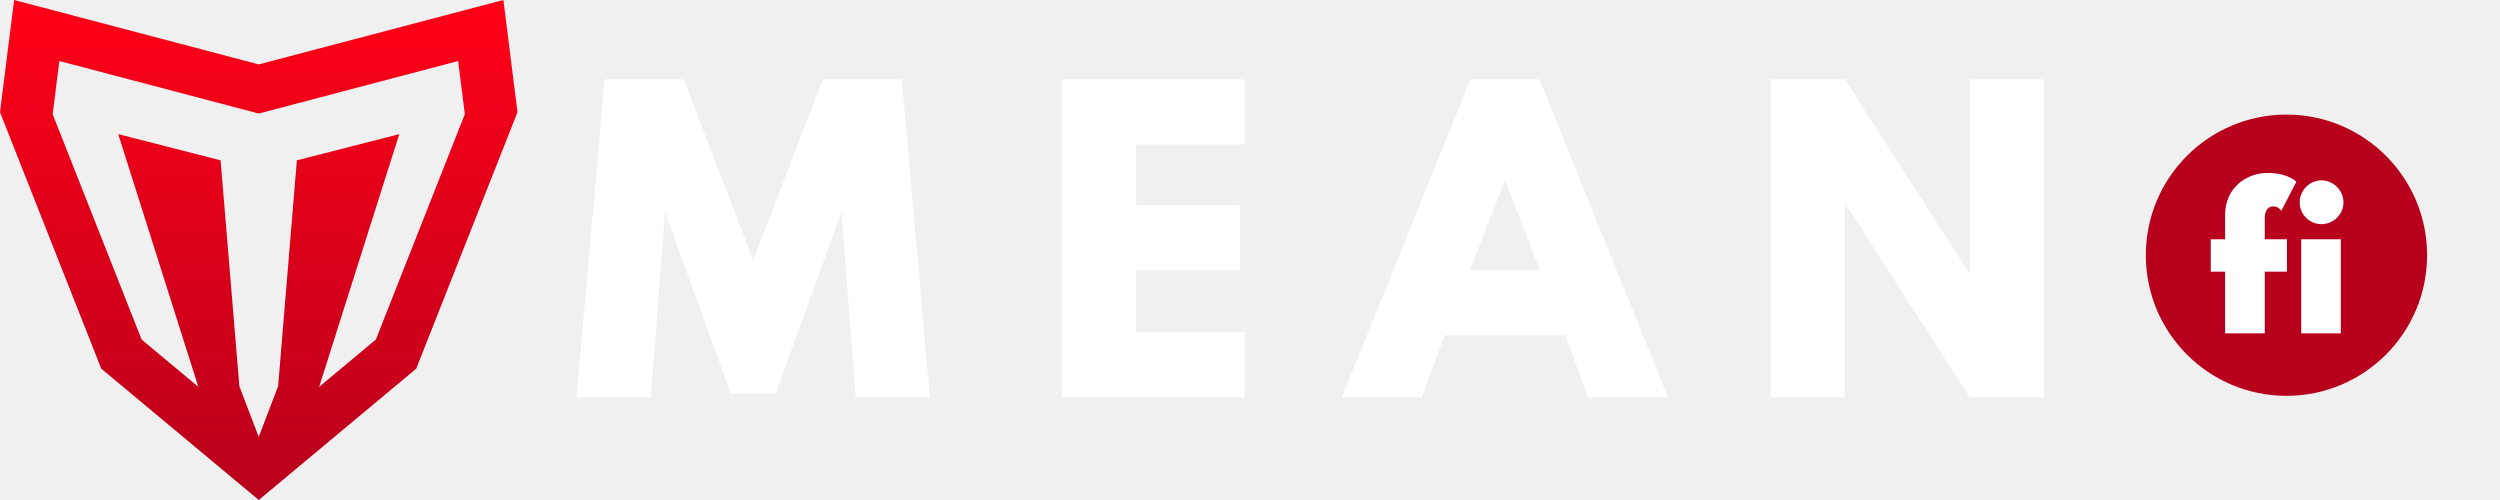
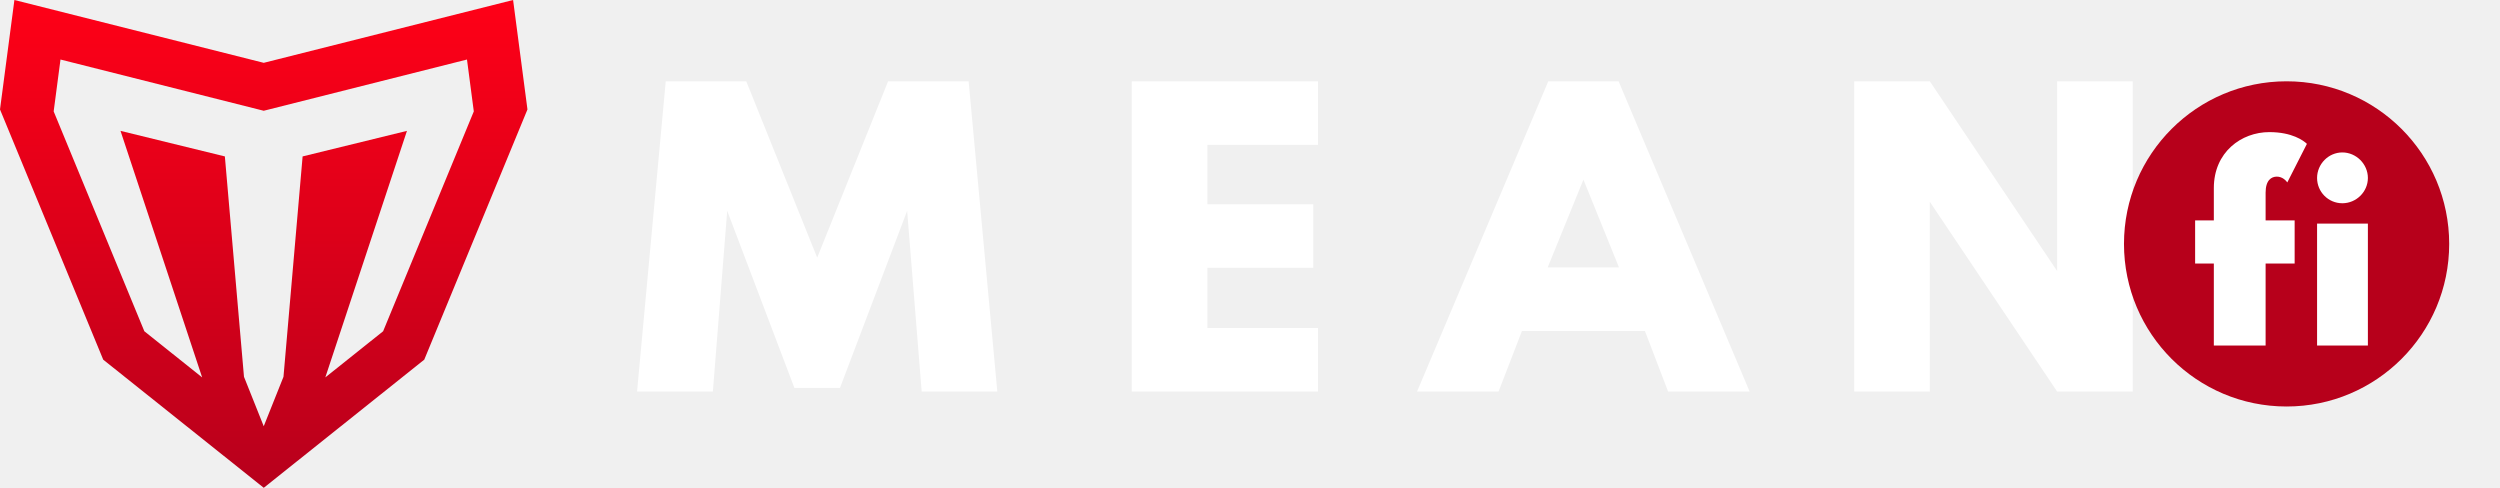
- <svg xmlns="http://www.w3.org/2000/svg" width="240px" height="48px" viewBox="0 0 240 48" version="1.1">
+ <svg xmlns="http://www.w3.org/2000/svg" width="246px" height="48px" viewBox="0 0 246 48" version="1.1">
  <defs>
    <linearGradient x1="50%" y1="0%" x2="50%" y2="100%" id="linearGradient-1">
      <stop stop-color="#FF0017" offset="0%" />
      <stop stop-color="#B7001C" offset="100%" />
    </linearGradient>
  </defs>
-   <g id="Logos/Source/MeanFi-Black-on-White-Copy" stroke="none" stroke-width="1" fill="none" fill-rule="evenodd">
-     <g id="Group">
-       <g fill="url(#linearGradient-1)" id="Fill-1-Copy">
-         <path d="M48.324,0 L24.84,6.182 L1.356,0 L0,10.77 L9.722,35.391 L24.842,48 L39.958,35.391 L49.677,10.77 L48.324,0 Z M43.982,5.857 L44.624,10.962 L36.083,32.596 L30.639,37.136 L38.329,12.877 L28.5,15.391 L26.7,37.076 L24.839,41.943 L22.979,37.076 L21.177,15.391 L11.35,12.877 L19.039,37.136 L13.595,32.596 L5.055,10.962 L5.697,5.857 L24.839,10.899 L43.982,5.857 Z" />
+   <g id="Logos/Outlined/MeanFi-White-On-Black" stroke="none" stroke-width="1" fill="none" fill-rule="evenodd">
+     <g id="Mean-Logo/Outlined/Black-on-White">
+       <g id="Mean-Logo/Mark" fill="url(#linearGradient-1)">
+         <path d="M50.488,0 L25.952,6.182 L1.417,0 L0,10.77 L10.157,35.391 L25.954,48 L41.747,35.391 L51.902,10.77 L50.488,0 Z M45.951,5.857 L46.622,10.962 L37.699,32.596 L32.011,37.136 L40.045,12.877 L29.777,15.391 L27.895,37.076 L25.951,41.943 L24.008,37.076 L22.126,15.391 L11.858,12.877 L19.891,37.136 L14.204,32.596 L5.281,10.962 L5.952,5.857 L25.951,10.899 L45.951,5.857 Z" id="Fill-1-Copy" />
      </g>
-       <path d="M62.487,38.14 L63.837,20.361 L70.164,37.788 L74.456,37.788 L80.783,20.361 L82.152,38.14 L89.275,38.14 L86.574,7.615 L78.989,7.615 L72.31,24.968 L65.632,7.615 L58.047,7.615 L55.346,38.14 L62.487,38.14 Z M119.476,38.14 L119.476,31.887 L109.06,31.887 L109.06,25.967 L119.032,25.967 L119.032,19.714 L109.06,19.714 L109.06,13.868 L119.476,13.868 L119.476,7.615 L101.938,7.615 L101.938,38.14 L119.476,38.14 Z M136.486,38.14 L138.688,32.183 L150.269,32.183 L152.452,38.14 L160.129,38.14 L147.79,7.615 L141.167,7.615 L128.809,38.14 L136.486,38.14 Z M147.827,25.93 L141.111,25.93 L144.478,17.291 L147.827,25.93 Z M177.103,38.14 L177.103,19.474 L189.091,38.14 L196.213,38.14 L196.213,7.615 L189.091,7.615 L189.091,26.282 L177.103,7.615 L169.98,7.615 L169.98,38.14 L177.103,38.14 Z" id="MEAN" fill="#FFFFFF" fill-rule="nonzero" />
+       <path d="M70.147,38.525 L71.558,20.747 L78.169,38.173 L82.653,38.173 L89.263,20.747 L90.693,38.525 L98.135,38.525 L95.313,8 L87.388,8 L80.411,25.353 L73.433,8 L65.509,8 L62.687,38.525 L70.147,38.525 Z M129.688,38.525 L129.688,32.272 L118.806,32.272 L118.806,26.352 L129.224,26.352 L129.224,20.099 L118.806,20.099 L118.806,14.253 L129.688,14.253 L129.688,8 L111.365,8 L111.365,38.525 L129.688,38.525 Z M147.46,38.525 L149.76,32.568 L161.86,32.568 L164.14,38.525 L172.162,38.525 L159.27,8 L152.35,8 L139.439,38.525 L147.46,38.525 Z M159.308,26.315 L152.292,26.315 L155.81,17.675 L159.308,26.315 Z M189.895,38.525 L189.895,19.858 L202.42,38.525 L209.861,38.525 L209.861,8 L202.42,8 L202.42,26.666 L189.895,8 L182.454,8 L182.454,38.525 L189.895,38.525 Z" id="MEAN" fill="#FFFFFF" fill-rule="nonzero" />
    </g>
-     <g id="Group" transform="translate(206, 11)">
-       <rect id="Rectangle" fill="#B7001B" x="0" y="0" width="27" height="27" rx="13.5" />
-       <path d="M11.416,21 L11.416,15.082 L13.55,15.082 L13.55,11.969 L11.416,11.969 L11.416,9.967 C11.416,9.065 11.845,8.812 12.241,8.812 C12.659,8.812 12.923,9.109 13.011,9.23 L14.452,6.447 C14.21,6.216 13.374,5.6 11.691,5.6 C9.634,5.6 7.61,7.041 7.61,9.637 L7.61,11.969 L6.235,11.969 L6.235,15.082 L7.61,15.082 L7.61,21 L11.416,21 Z M16.71,10.512 C16.71,10.512 16.709,10.512 16.708,10.512 L16.861,10.517 C16.784,10.517 16.708,10.513 16.634,10.505 C16.6,10.501 16.567,10.497 16.533,10.492 C16.519,10.489 16.504,10.487 16.49,10.484 C16.451,10.477 16.412,10.469 16.373,10.46 C16.361,10.457 16.348,10.454 16.336,10.451 C16.297,10.441 16.258,10.43 16.22,10.417 C16.206,10.413 16.191,10.408 16.177,10.403 C16.142,10.391 16.107,10.378 16.072,10.364 C16.059,10.358 16.045,10.352 16.032,10.347 C15.997,10.332 15.964,10.316 15.93,10.3 C15.916,10.293 15.902,10.285 15.889,10.278 C15.799,10.231 15.714,10.178 15.633,10.119 C15.616,10.107 15.599,10.094 15.582,10.081 C15.56,10.064 15.537,10.045 15.515,10.027 C15.5,10.014 15.485,10.001 15.47,9.987 C15.445,9.966 15.422,9.943 15.398,9.92 C15.385,9.907 15.371,9.894 15.358,9.88 C15.337,9.858 15.316,9.835 15.295,9.811 C15.283,9.798 15.271,9.784 15.259,9.77 C14.954,9.405 14.771,8.936 14.771,8.427 C14.771,7.283 15.706,6.315 16.861,6.315 C18.005,6.315 18.973,7.272 18.973,8.427 C18.973,9.571 18.016,10.517 16.861,10.517 L16.861,10.517 Z M18.72,21 L18.72,11.969 L14.914,11.969 L14.914,21 L18.72,21 Z" id="fi" fill="#FFFFFF" fill-rule="nonzero" />
+     <g id="Group" transform="translate(209, 8)">
+       <rect id="Rectangle" fill="#B7001B" x="0" y="0" width="32" height="32" rx="16" />
+       <path d="M14.304,5 C16.557,5 17.676,5.84 18,6.155 L18,6.155 L16.071,9.95 C15.953,9.785 15.6,9.38 15.04,9.38 C14.51,9.38 13.936,9.725 13.936,10.955 L13.936,10.955 L13.936,13.685 L16.793,13.685 L16.793,17.93 L13.936,17.93 L13.936,26 L8.841,26 L8.841,17.93 L7,17.93 L7,13.685 L8.841,13.685 L8.841,10.505 C8.841,6.965 11.55,5 14.304,5 Z M21.487,7 C22.848,7 24,8.139 24,9.513 C24,10.874 22.861,12 21.487,12 C20.099,12 19,10.874 19,9.513 C19,8.152 20.113,7 21.487,7 Z M24,26 L24,14 L19,14 L19,26 L24,26 Z" id="fi" fill="#FFFFFF" fill-rule="nonzero" />
    </g>
  </g>
</svg>
